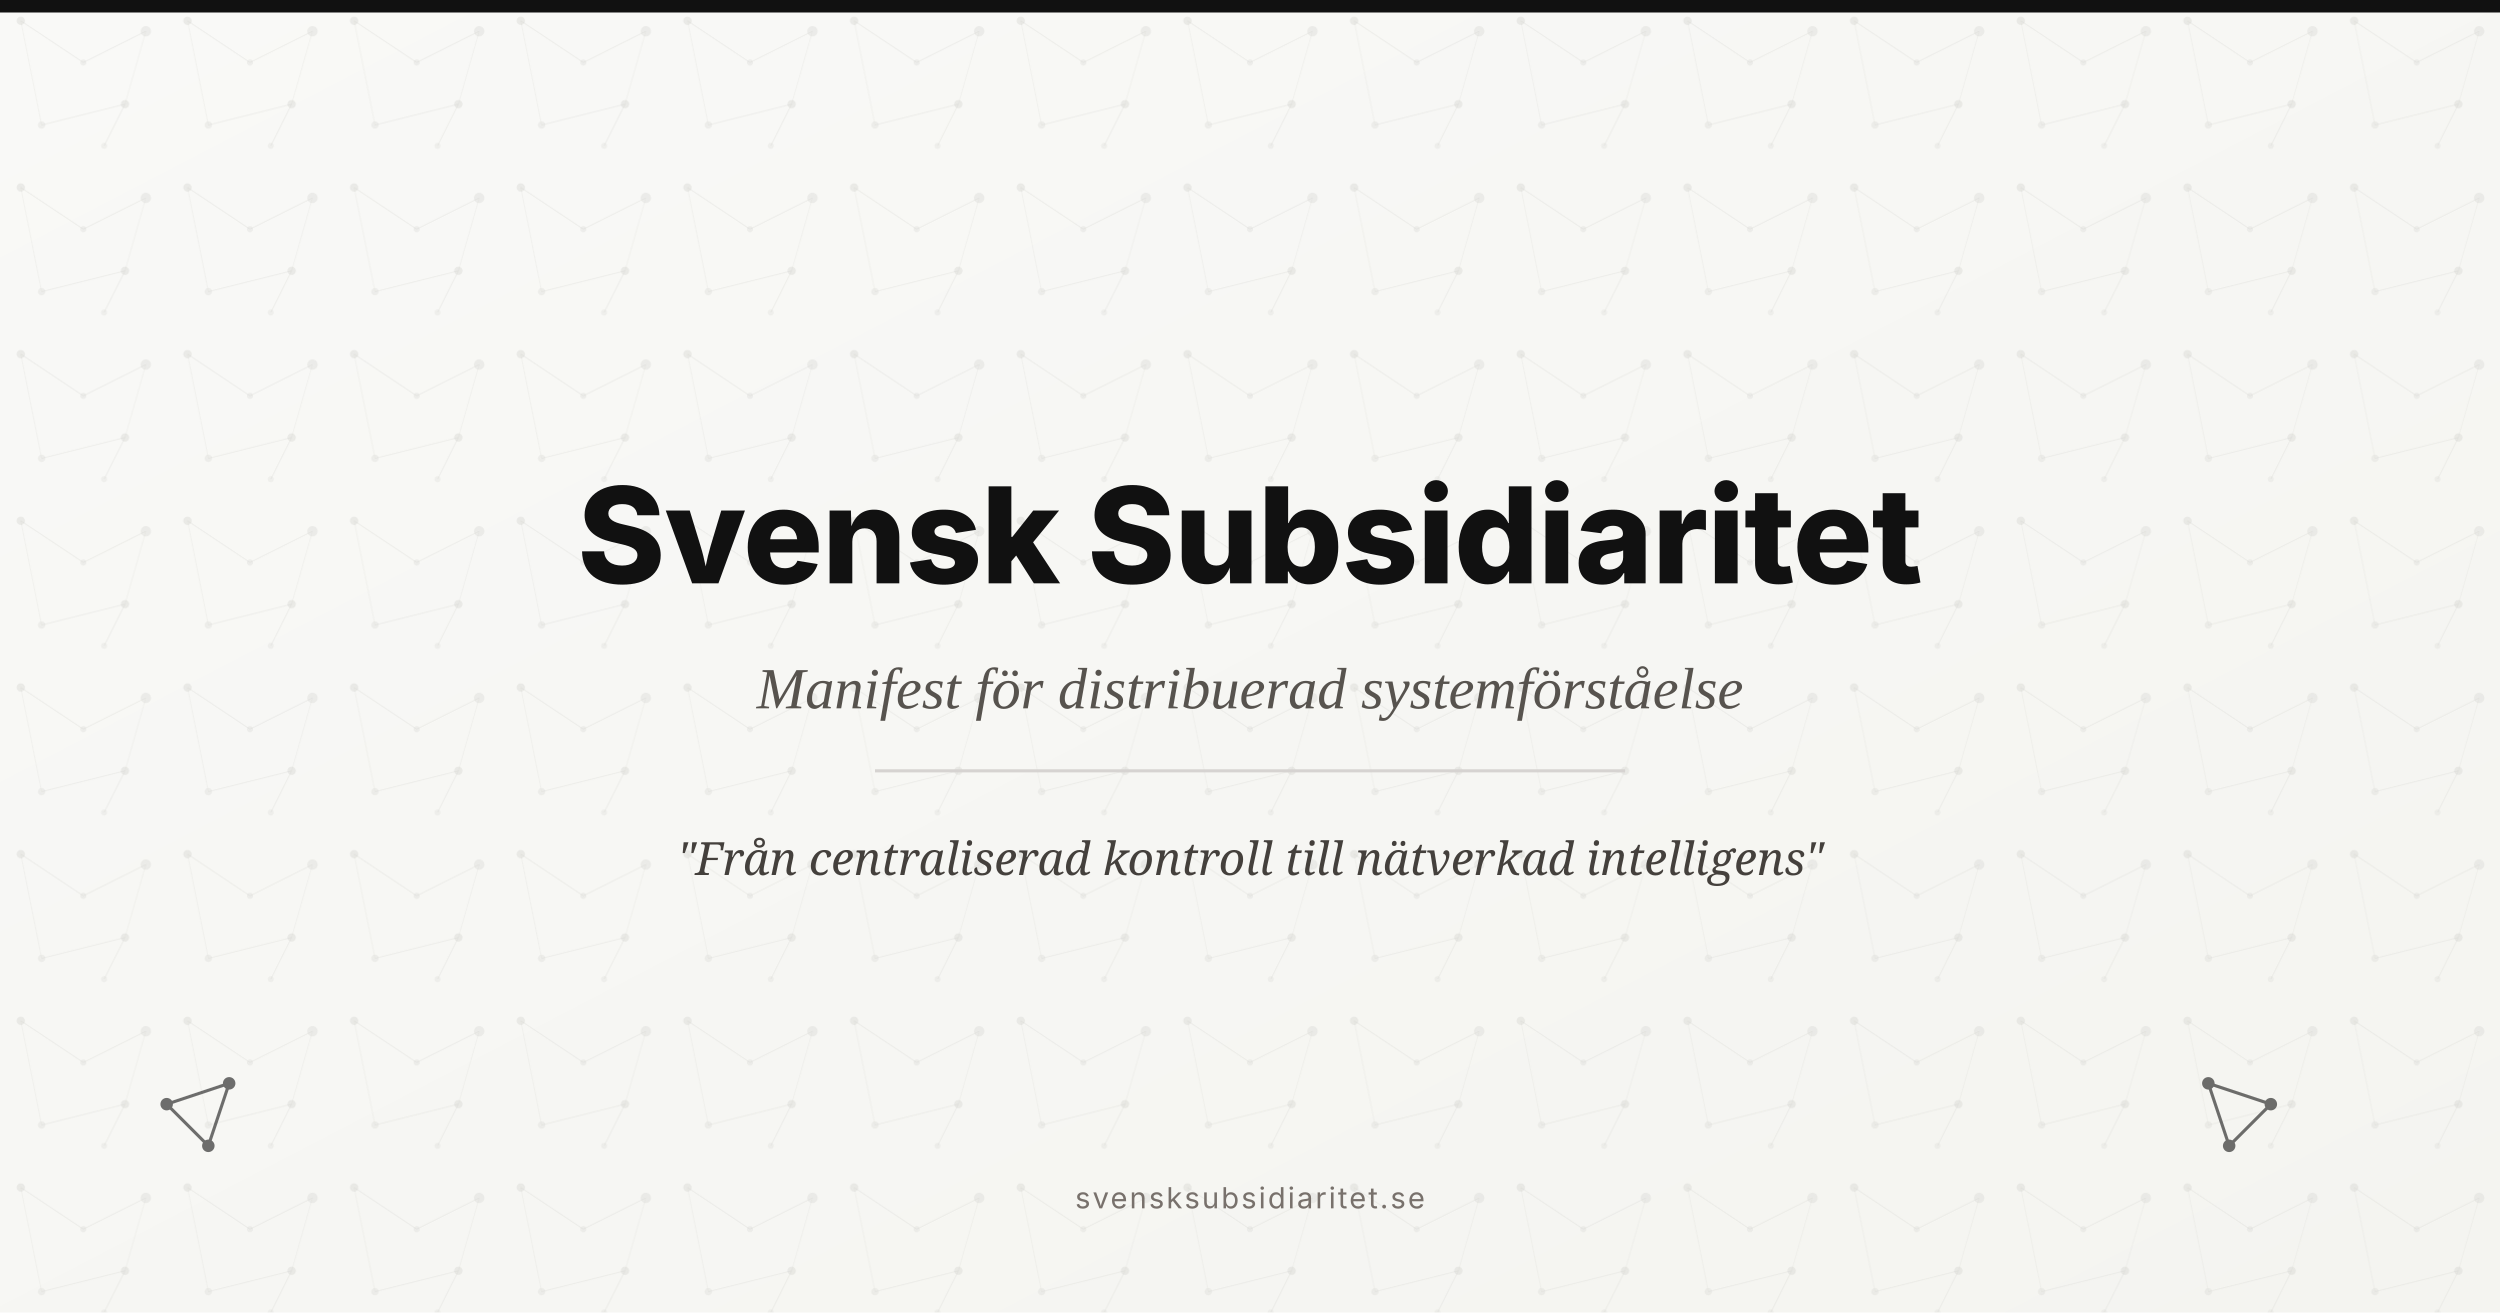
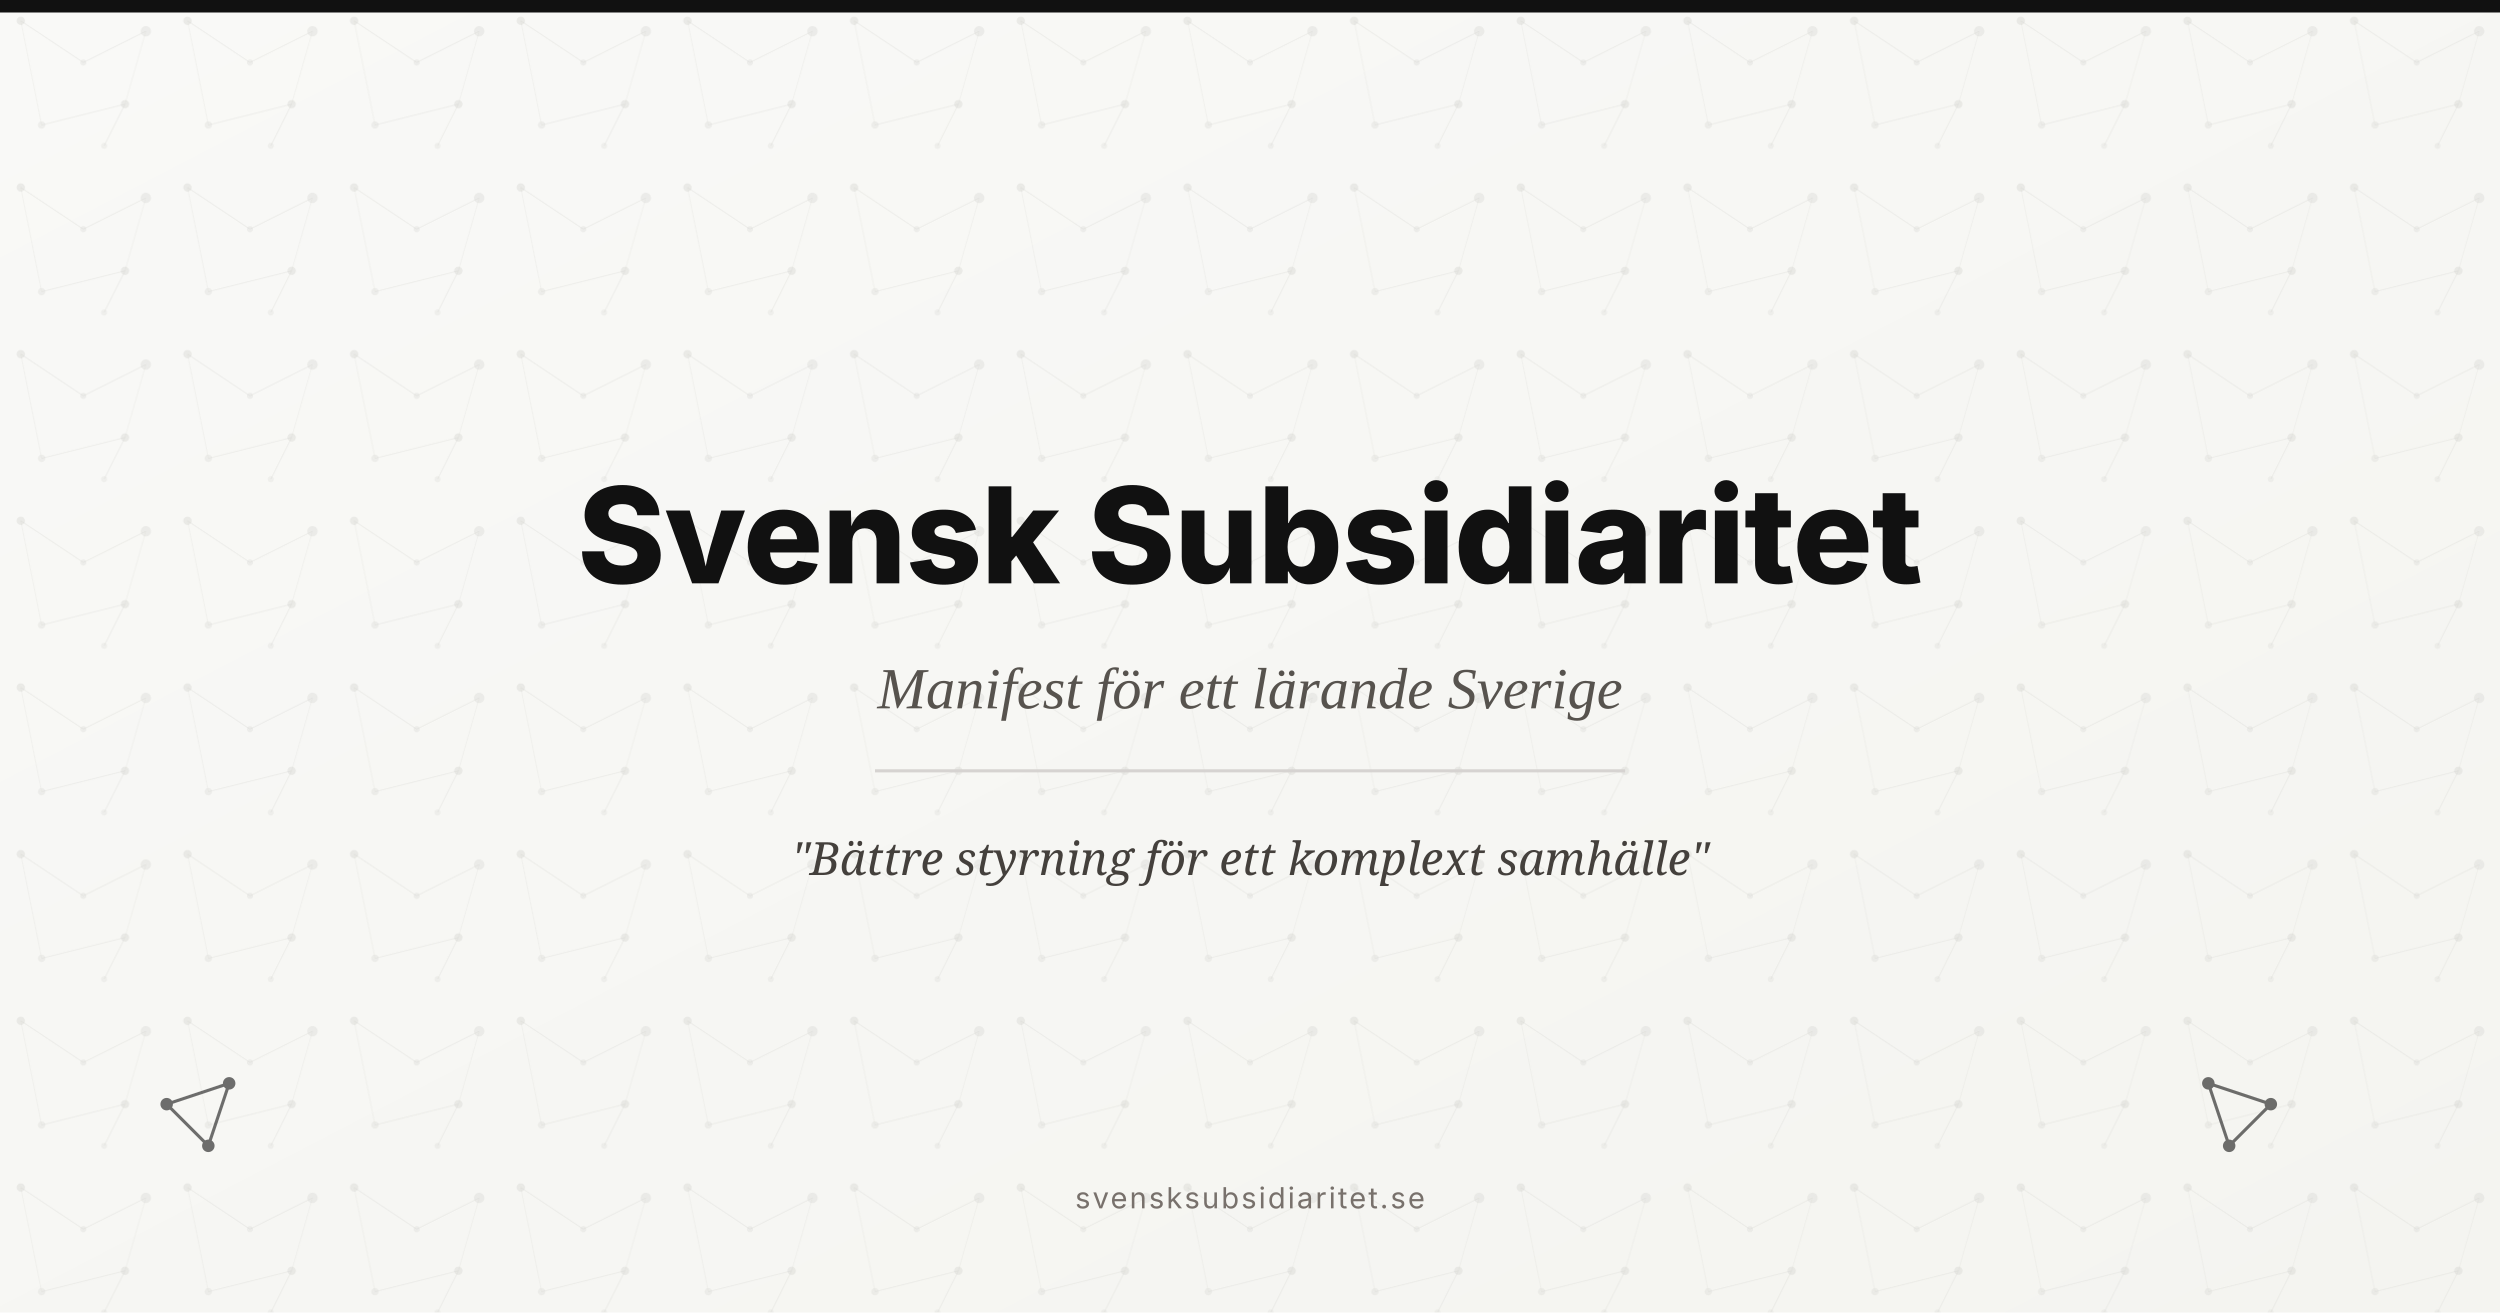
- <svg xmlns="http://www.w3.org/2000/svg" width="1200" height="630" viewBox="0 0 1200 630">
-   <defs>
+ <svg xmlns="http://www.w3.org/2000/svg" width="1200" height="630" viewBox="0 0 1200 630" version="1.1" id="svg25">
+   <defs id="defs12">
    <linearGradient id="bgGrad" x1="0" y1="0" x2="1" y2="1">
-       <stop offset="0%" stop-color="#f9f9f7" />
-       <stop offset="100%" stop-color="#f4f4f0" />
+       <stop offset="0%" stop-color="#f9f9f7" id="stop1" />
+       <stop offset="100%" stop-color="#f4f4f0" id="stop2" />
    </linearGradient>
    <pattern id="nodes" x="0" y="0" width="80" height="80" patternUnits="userSpaceOnUse">
-       <circle cx="10" cy="10" r="2" fill="#d4d4d0" opacity="0.4" />
-       <circle cx="40" cy="30" r="1.5" fill="#d4d4d0" opacity="0.3" />
-       <circle cx="70" cy="15" r="2.5" fill="#d4d4d0" opacity="0.35" />
-       <circle cx="20" cy="60" r="1.8" fill="#d4d4d0" opacity="0.3" />
-       <circle cx="60" cy="50" r="2" fill="#d4d4d0" opacity="0.4" />
-       <circle cx="50" cy="70" r="1.5" fill="#d4d4d0" opacity="0.25" />
-       <line x1="10" y1="10" x2="40" y2="30" stroke="#d4d4d0" stroke-width="0.5" opacity="0.3" />
-       <line x1="40" y1="30" x2="70" y2="15" stroke="#d4d4d0" stroke-width="0.5" opacity="0.3" />
-       <line x1="20" y1="60" x2="60" y2="50" stroke="#d4d4d0" stroke-width="0.5" opacity="0.3" />
-       <line x1="60" y1="50" x2="50" y2="70" stroke="#d4d4d0" stroke-width="0.5" opacity="0.3" />
-       <line x1="10" y1="10" x2="20" y2="60" stroke="#d4d4d0" stroke-width="0.5" opacity="0.2" />
-       <line x1="70" y1="15" x2="60" y2="50" stroke="#d4d4d0" stroke-width="0.5" opacity="0.2" />
+       <circle cx="10" cy="10" r="2" fill="#d4d4d0" opacity="0.4" id="circle2" />
+       <circle cx="40" cy="30" r="1.5" fill="#d4d4d0" opacity="0.3" id="circle3" />
+       <circle cx="70" cy="15" r="2.5" fill="#d4d4d0" opacity="0.35" id="circle4" />
+       <circle cx="20" cy="60" r="1.8" fill="#d4d4d0" opacity="0.3" id="circle5" />
+       <circle cx="60" cy="50" r="2" fill="#d4d4d0" opacity="0.4" id="circle6" />
+       <circle cx="50" cy="70" r="1.5" fill="#d4d4d0" opacity="0.25" id="circle7" />
+       <line x1="10" y1="10" x2="40" y2="30" stroke="#d4d4d0" stroke-width="0.5" opacity="0.3" id="line7" />
+       <line x1="40" y1="30" x2="70" y2="15" stroke="#d4d4d0" stroke-width="0.5" opacity="0.3" id="line8" />
+       <line x1="20" y1="60" x2="60" y2="50" stroke="#d4d4d0" stroke-width="0.5" opacity="0.3" id="line9" />
+       <line x1="60" y1="50" x2="50" y2="70" stroke="#d4d4d0" stroke-width="0.5" opacity="0.3" id="line10" />
+       <line x1="10" y1="10" x2="20" y2="60" stroke="#d4d4d0" stroke-width="0.5" opacity="0.2" id="line11" />
+       <line x1="70" y1="15" x2="60" y2="50" stroke="#d4d4d0" stroke-width="0.5" opacity="0.2" id="line12" />
    </pattern>
  </defs>
-   <rect width="1200" height="630" fill="url(#bgGrad)" />
-   <rect width="1200" height="630" fill="url(#nodes)" />
-   <rect x="0" y="0" width="1200" height="6" fill="#111111" />
-   <g transform="translate(600, 280)">
-     <text x="0" y="0" text-anchor="middle" font-family="'Inter', 'Helvetica Neue', Arial, sans-serif" font-weight="800" font-size="64" fill="#111111" letter-spacing="-0.5">
+   <rect width="1200" height="630" fill="url(#bgGrad)" id="rect12" />
+   <rect width="1200" height="630" fill="url(#nodes)" id="rect13" />
+   <rect x="0" y="0" width="1200" height="6" fill="#111111" id="rect14" />
+   <g transform="translate(600, 280)" id="g16">
+     <text x="0" y="0" text-anchor="middle" font-family="'Inter', 'Helvetica Neue', Arial, sans-serif" font-weight="800" font-size="64" fill="#111111" letter-spacing="-0.5" id="text14">
      Svensk Subsidiaritet
    </text>
-     <text x="0" y="60" text-anchor="middle" font-family="'Merriweather', Georgia, 'Times New Roman', serif" font-weight="400" font-style="italic" font-size="28" fill="#57534e">
-       Manifest för distribuerad systemförståelse
+     <text x="0" y="60" text-anchor="middle" font-family="'Merriweather', Georgia, 'Times New Roman', serif" font-weight="400" font-style="italic" font-size="28" fill="#57534e" id="text15">
+       Manifest för ett lärande Sverige
    </text>
-     <line x1="-180" y1="90" x2="180" y2="90" stroke="#d6d3d1" stroke-width="1.5" />
-     <text x="0" y="140" text-anchor="middle" font-family="'Merriweather', Georgia, serif" font-weight="400" font-size="22" fill="#44403c" font-style="italic">
-       "Från centraliserad kontroll till nätverkad intelligens"
+     <line x1="-180" y1="90" x2="180" y2="90" stroke="#d6d3d1" stroke-width="1.5" id="line15" />
+     <text x="0" y="140" text-anchor="middle" font-family="'Merriweather', Georgia, serif" font-weight="400" font-size="22" fill="#44403c" font-style="italic" id="text16">
+       "Bättre styrning för ett komplext samhälle"
    </text>
  </g>
-   <g transform="translate(600, 580)">
-     <text x="0" y="0" text-anchor="middle" font-family="'Inter', Arial, sans-serif" font-weight="400" font-size="14" fill="#78716c" letter-spacing="1">
+   <g transform="translate(600, 580)" id="g17">
+     <text x="0" y="0" text-anchor="middle" font-family="'Inter', Arial, sans-serif" font-weight="400" font-size="14" fill="#78716c" letter-spacing="1" id="text17">
      svensksubsidiaritet.se
    </text>
  </g>
-   <g transform="translate(80, 530)" opacity="0.6">
-     <circle cx="0" cy="0" r="3" fill="#111111" />
-     <circle cx="30" cy="-10" r="3" fill="#111111" />
-     <circle cx="20" cy="20" r="3" fill="#111111" />
-     <line x1="0" y1="0" x2="30" y2="-10" stroke="#111111" stroke-width="1.5" />
-     <line x1="0" y1="0" x2="20" y2="20" stroke="#111111" stroke-width="1.5" />
-     <line x1="30" y1="-10" x2="20" y2="20" stroke="#111111" stroke-width="1.5" />
+   <g transform="translate(80, 530)" opacity="0.6" id="g21">
+     <circle cx="0" cy="0" r="3" fill="#111111" id="circle17" />
+     <circle cx="30" cy="-10" r="3" fill="#111111" id="circle18" />
+     <circle cx="20" cy="20" r="3" fill="#111111" id="circle19" />
+     <line x1="0" y1="0" x2="30" y2="-10" stroke="#111111" stroke-width="1.5" id="line19" />
+     <line x1="0" y1="0" x2="20" y2="20" stroke="#111111" stroke-width="1.5" id="line20" />
+     <line x1="30" y1="-10" x2="20" y2="20" stroke="#111111" stroke-width="1.5" id="line21" />
  </g>
-   <g transform="translate(1090, 530)" opacity="0.6">
-     <circle cx="0" cy="0" r="3" fill="#111111" />
-     <circle cx="-30" cy="-10" r="3" fill="#111111" />
-     <circle cx="-20" cy="20" r="3" fill="#111111" />
-     <line x1="0" y1="0" x2="-30" y2="-10" stroke="#111111" stroke-width="1.5" />
-     <line x1="0" y1="0" x2="-20" y2="20" stroke="#111111" stroke-width="1.5" />
-     <line x1="-30" y1="-10" x2="-20" y2="20" stroke="#111111" stroke-width="1.5" />
+   <g transform="translate(1090, 530)" opacity="0.6" id="g25">
+     <circle cx="0" cy="0" r="3" fill="#111111" id="circle21" />
+     <circle cx="-30" cy="-10" r="3" fill="#111111" id="circle22" />
+     <circle cx="-20" cy="20" r="3" fill="#111111" id="circle23" />
+     <line x1="0" y1="0" x2="-30" y2="-10" stroke="#111111" stroke-width="1.5" id="line23" />
+     <line x1="0" y1="0" x2="-20" y2="20" stroke="#111111" stroke-width="1.5" id="line24" />
+     <line x1="-30" y1="-10" x2="-20" y2="20" stroke="#111111" stroke-width="1.5" id="line25" />
  </g>
</svg>
